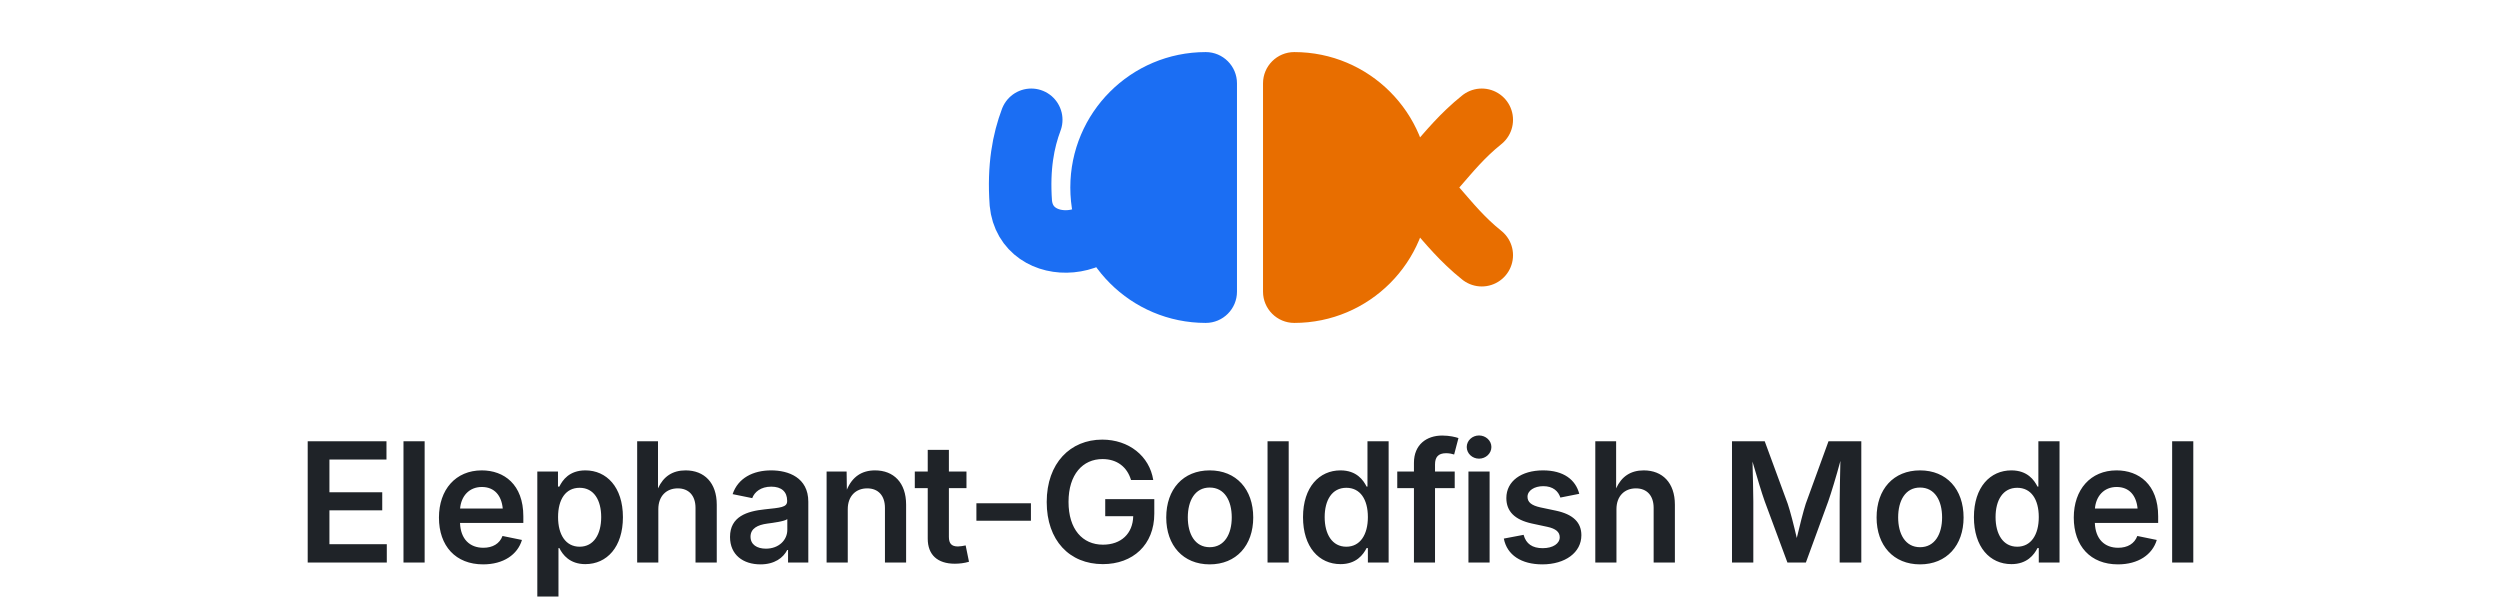
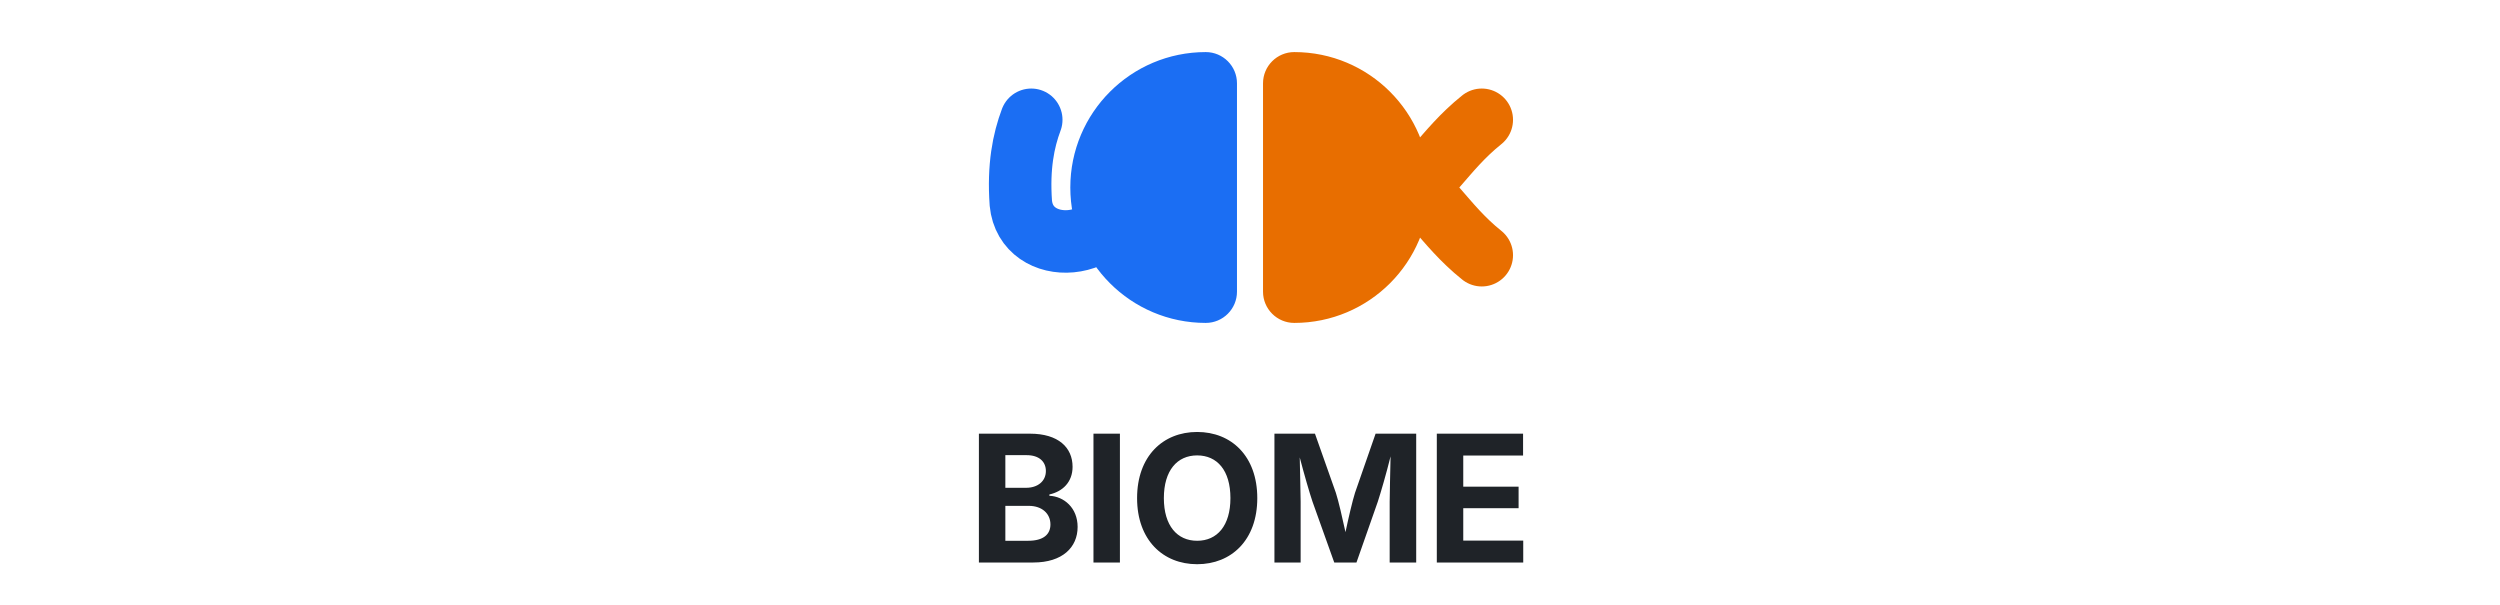
<svg xmlns="http://www.w3.org/2000/svg" width="480" height="116" viewBox="0 0 480 116" role="img" aria-labelledby="title">
  <style>
    .title { fill: #1f2328; }
    .elephant { fill: #1b6ef3; stroke: #1b6ef3; }
    .goldfish { fill: #e86e00; stroke: #e86e00; }
    @media (prefers-color-scheme: dark) {
      .title { fill: #f0f6fc; }
      .elephant { fill: #7cacf8; stroke: #7cacf8; }
      .goldfish { fill: #ff8d41; stroke: #ff8d41; }
    }
  </style>
  <g transform="translate(180 -24) scale(5)" stroke-width="2.4" stroke-linecap="round" stroke-linejoin="round">
    <g class="elephant">
      <path stroke="none" d="M10.30,6.80 A5.20,5.20 0 0 0 10.30,17.20 A1.20,1.20 0 0 0 11.50,16.00 L11.50,8.00 A1.20,1.20 0 0 0 10.30,6.80Z" />
      <path fill="none" d="M7.20,12.00 C6.80,14.60 3.40,14.70 3.20,12.60 C3.10,11.20 3.30,10.20 3.60,9.40" />
    </g>
    <g class="goldfish">
      <path stroke="none" d="M13.70,6.80 A5.20,5.20 0 0 1 13.70,17.20 A1.20,1.20 0 0 1 12.50,16.00 L12.50,8.00 A1.20,1.20 0 0 1 13.70,6.80Z" />
      <path fill="none" d="M16.80,12.00 L18.00,12.00 C18.80,12.00 19.40,10.60 20.90,9.40 M18.00,12.00 C18.80,12.00 19.40,13.40 20.90,14.60" />
    </g>
  </g>
-   <text class="title" x="240" y="108" text-anchor="middle" font-family="-apple-system, BlinkMacSystemFont, Segoe UI, sans-serif" font-size="32" font-weight="600" letter-spacing="-0.8">Elephant-Goldfish Model</text>
+   <text class="title" x="240" y="108" text-anchor="middle" font-family="-apple-system, BlinkMacSystemFont, Segoe UI, sans-serif" font-size="34" font-weight="700" letter-spacing="-0.5">BIOME</text>
</svg>
